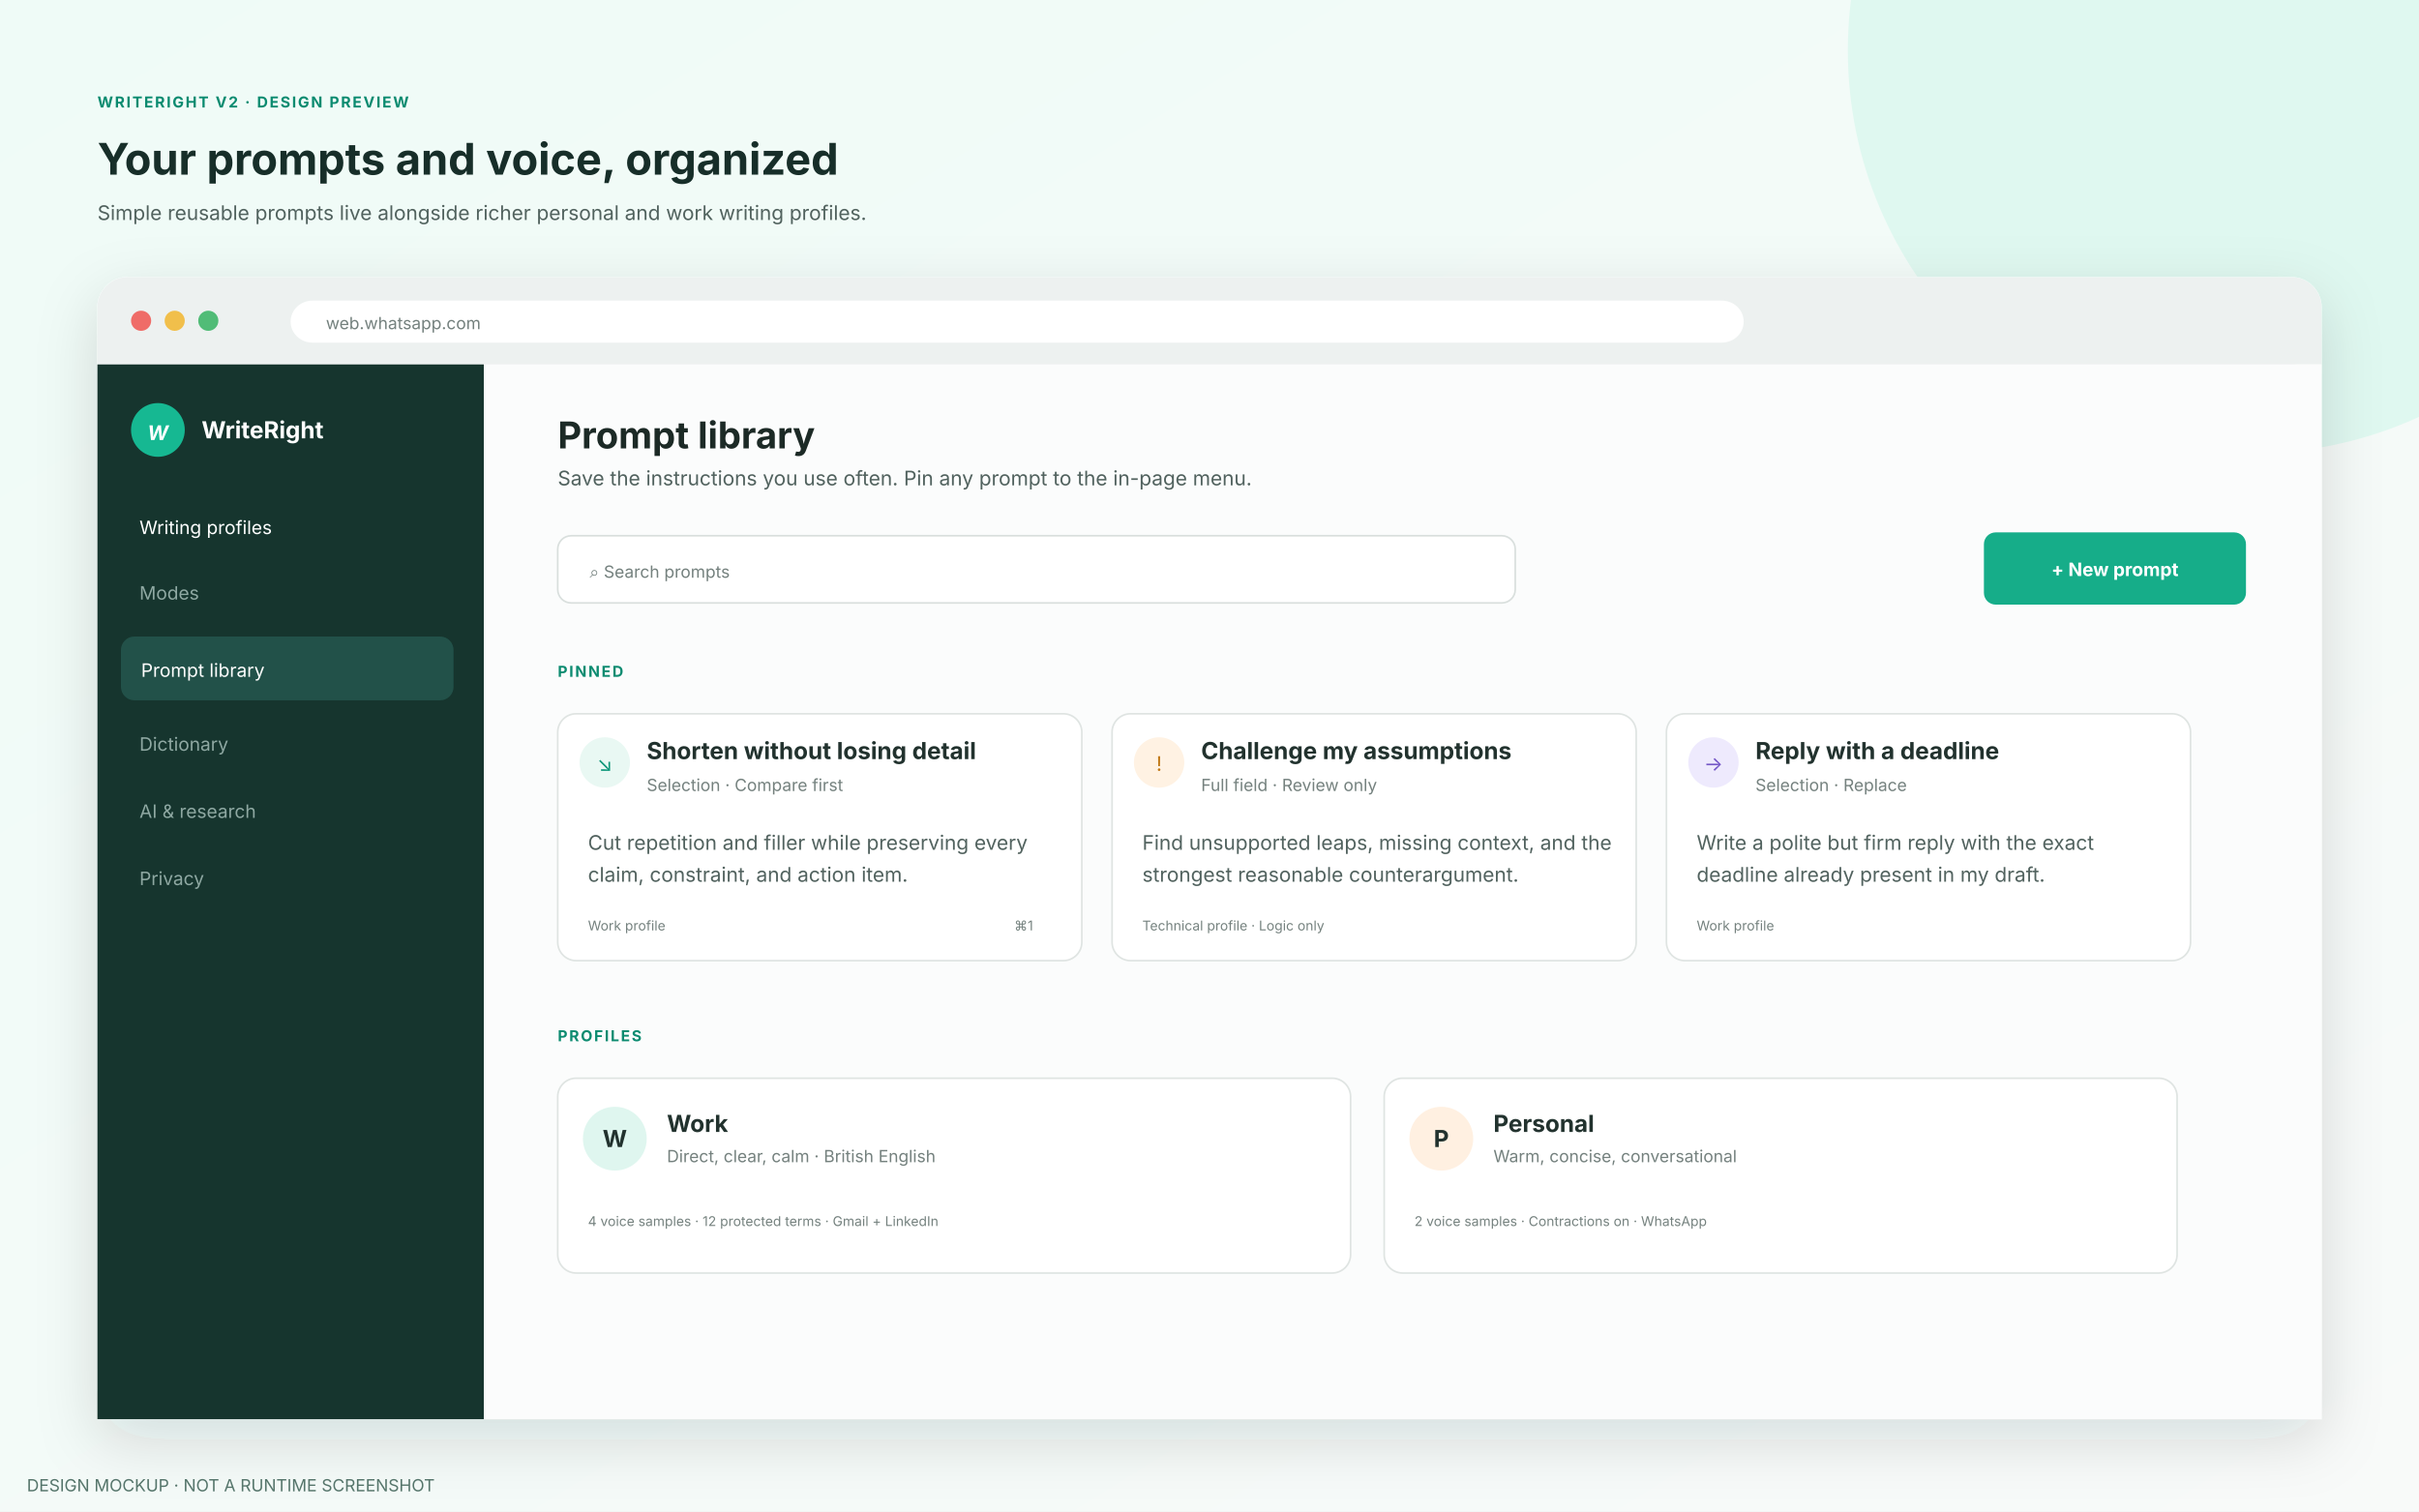
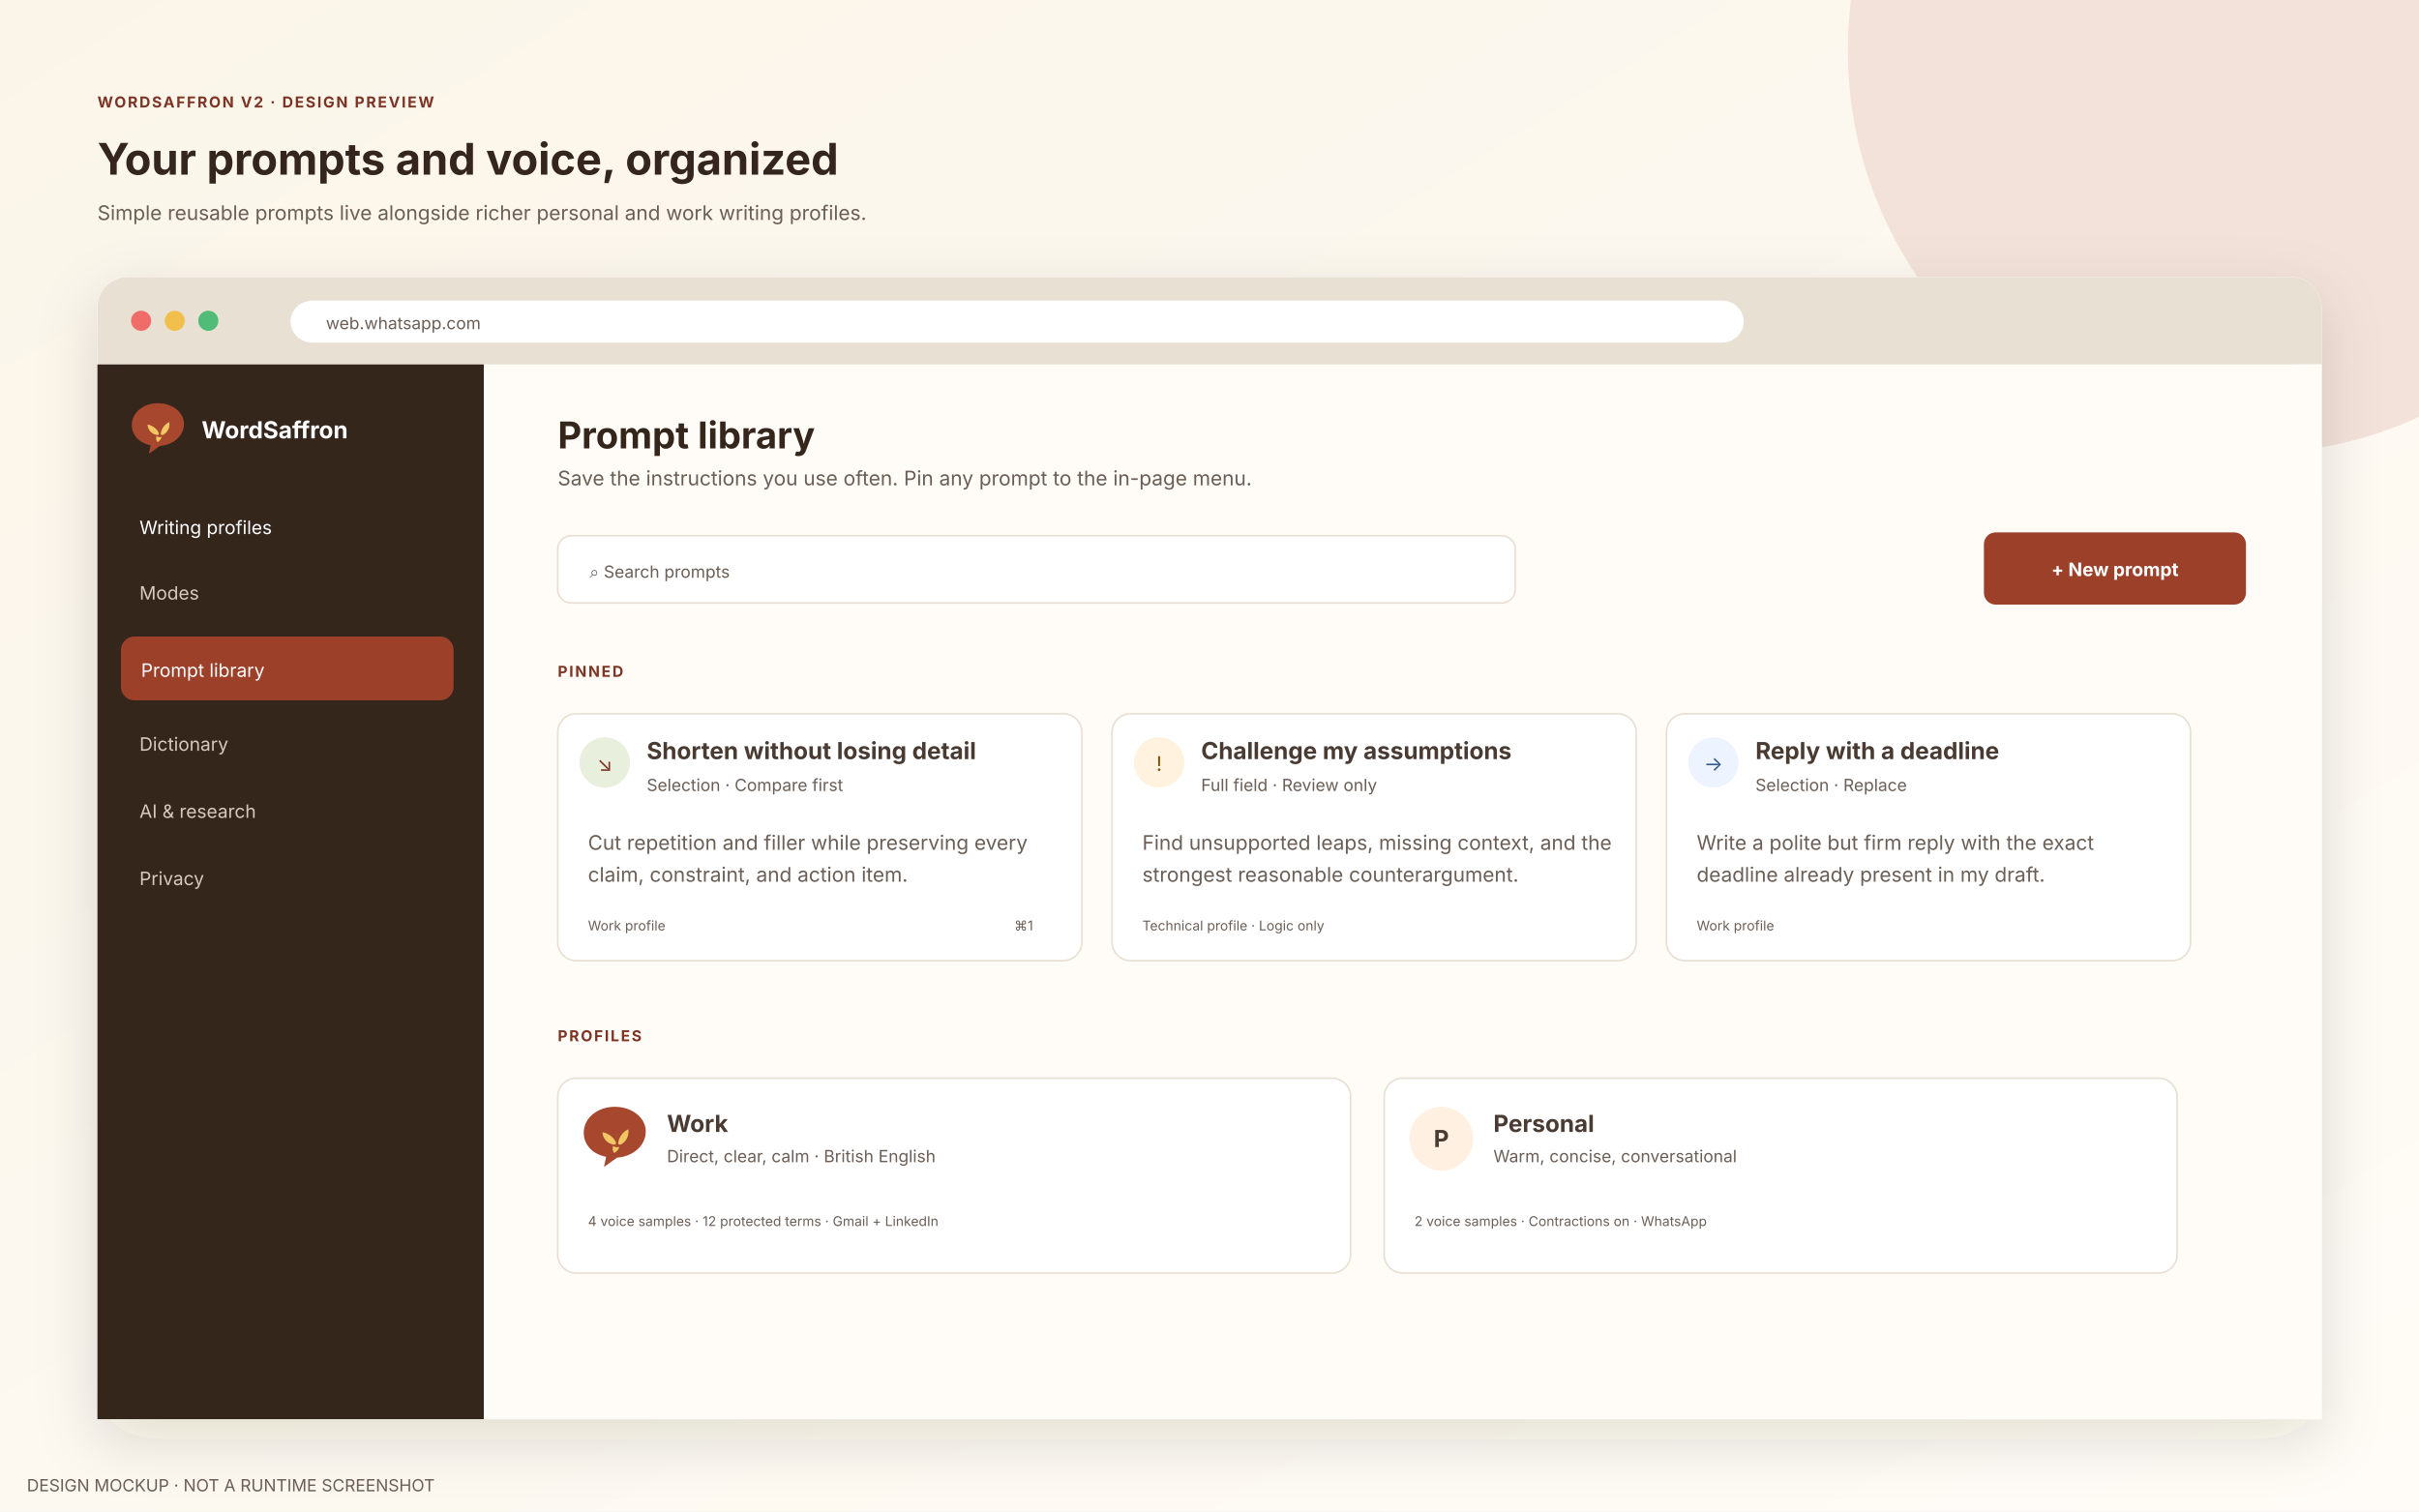
<svg xmlns="http://www.w3.org/2000/svg" width="1440" height="900" viewBox="0 0 1440 900">
  <defs>
    <filter id="sh" x="-30%" y="-30%" width="160%" height="180%">
-       <feDropShadow dx="0" dy="12" stdDeviation="18" flood-color="#102c26" flood-opacity=".14" />
+       <feDropShadow dx="0" dy="12" stdDeviation="18" flood-color="#35251F" flood-opacity=".14" />
    </filter>
    <linearGradient id="bg" x1="0" y1="0" x2="1" y2="1">
-       <stop stop-color="#effbf7" />
-       <stop offset="1" stop-color="#f8faf9" />
+       <stop stop-color="#FBF5E9" />
+       <stop offset="1" stop-color="#FFFCF7" />
    </linearGradient>
  </defs>
-   <style>text{font-family:Inter,Arial,sans-serif}.title{font-size:26px;font-weight:700;fill:#172e29}.h1{font-size:22px;font-weight:700;fill:#1d2926}.h2{font-size:14px;font-weight:700;fill:#22332f}.body{font-size:12px;fill:#51625e}.small{font-size:10px;fill:#74817e}.tiny{font-size:8px;fill:#74817e}.green{fill:#0ca784}.white{fill:#fff}.label{font-size:9px;font-weight:700;letter-spacing:1px;fill:#0b8b70}.button{font-size:11px;font-weight:700}.mode{font-size:12px;font-weight:700;fill:#243430}</style>
+   <style>text{font-family:Inter,Arial,sans-serif}.title{font-size:26px;font-weight:700;fill:#35251F}.h1{font-size:22px;font-weight:700;fill:#35251F}.h2{font-size:14px;font-weight:700;fill:#493A33}.body{font-size:12px;fill:#6B5E56}.small{font-size:10px;fill:#6B5E56}.tiny{font-size:8px;fill:#6B5E56}.green{fill:#9C412B}.white{fill:#fff}.label{font-size:9px;font-weight:700;letter-spacing:1px;fill:#7D3424}.button{font-size:11px;font-weight:700}.mode{font-size:12px;font-weight:700;fill:#493A33}</style>
  <rect width="1440" height="900" fill="url(#bg)" />
-   <circle cx="1340" cy="30" r="240" fill="#dff8f0" />
-   <text x="58" y="64" class="label">WRITERIGHT V2 · DESIGN PREVIEW</text>
+   <circle cx="1340" cy="30" r="240" fill="#F3E2D9" />
+   <text x="58" y="64" class="label">WORDSAFFRON V2 · DESIGN PREVIEW</text>
  <text x="58" y="104" class="title">Your prompts and voice, organized</text>
  <text x="58" y="131" class="body">Simple reusable prompts live alongside richer personal and work writing profiles.</text>
  <g filter="url(#sh)">
    <rect x="58" y="165" width="1324" height="680" rx="18" fill="#fff" />
-     <rect x="58" y="165" width="1324" height="52" rx="18" fill="#edf1f0" />
-     <rect x="58" y="199" width="1324" height="18" fill="#edf1f0" />
+     <rect x="58" y="165" width="1324" height="52" rx="18" fill="#E9E0D4" />
+     <rect x="58" y="199" width="1324" height="18" fill="#E9E0D4" />
    <circle cx="84" cy="191" r="6" fill="#ef6c67" />
    <circle cx="104" cy="191" r="6" fill="#f1bf4b" />
    <circle cx="124" cy="191" r="6" fill="#51bc77" />
    <rect x="173" y="179" width="865" height="25" rx="13" fill="#fff" />
    <text x="194" y="196" class="small">web.whatsapp.com</text>
-     <rect x="58" y="217" width="230" height="628" fill="#14352e" />
-     <circle cx="94" cy="256" r="16" fill="#12b892" />
-     <text x="94" y="262" text-anchor="middle" font-family="Georgia" font-style="italic" font-weight="700" fill="#fff">W</text>
-     <text x="120" y="261" font-size="14" font-weight="700" fill="#fff">WriteRight</text>
+     <rect x="58" y="217" width="230" height="628" fill="#35251F" />
+     <g transform="translate(74.0 236.0) scale(0.0781)">
+       <path fill="#A7472D" d="M256 52c-111 0-199 72-199 166 0 78 57 138 144 155l-14 65 84-60c103-7 184-78 184-168 0-88-88-158-199-158Z" />
+       <path fill="#F0C764" d="M239 292c-32-7-60-37-62-77 38 6 72 33 85 62 7 15-7 23-23 15Z" />
+       <path fill="#F0C764" d="M278 284c5-37 28-71 65-88 6 39-10 72-39 93-13 9-28 7-26-5Z" />
+       <path fill="#F0C764" d="M245 303c10 7 25 11 40 6-4 17-16 31-33 40-9-13-12-30-7-46Z" />
+     </g>
+     <text x="120" y="261" font-size="14" font-weight="700" fill="#fff" font-family="Georgia, 'DejaVu Serif', 'Times New Roman', serif">WordSaffron</text>
    <text x="83" y="318" font-size="11" fill="#fff">Writing profiles</text>
-     <text x="83" y="357" font-size="11" fill="#8fa8a2">Modes</text>
-     <rect x="72" y="379" width="198" height="38" rx="8" fill="#235148" />
+     <text x="83" y="357" font-size="11" fill="#D8CABB">Modes</text>
+     <rect x="72" y="379" width="198" height="38" rx="8" fill="#9C412B" />
    <text x="84" y="403" font-size="11" fill="#fff">Prompt library</text>
-     <text x="83" y="447" font-size="11" fill="#8fa8a2">Dictionary</text>
-     <text x="83" y="487" font-size="11" fill="#8fa8a2">AI &amp; research</text>
-     <text x="83" y="527" font-size="11" fill="#8fa8a2">Privacy</text>
-     <rect x="288" y="217" width="1094" height="628" fill="#fbfcfc" />
+     <text x="83" y="447" font-size="11" fill="#D8CABB">Dictionary</text>
+     <text x="83" y="487" font-size="11" fill="#D8CABB">AI &amp; research</text>
+     <text x="83" y="527" font-size="11" fill="#D8CABB">Privacy</text>
+     <rect x="288" y="217" width="1094" height="628" fill="#FFFCF7" />
    <text x="332" y="267" class="h1">Prompt library</text>
    <text x="332" y="289" class="body">Save the instructions you use often. Pin any prompt to the in-page menu.</text>
-     <rect x="332" y="319" width="570" height="40" rx="8" fill="#fff" stroke="#d9dfdd" />
+     <rect x="332" y="319" width="570" height="40" rx="8" fill="#fff" stroke="#E9E0D4" />
    <text x="351" y="344" class="small">⌕  Search prompts</text>
-     <rect x="1181" y="317" width="156" height="43" rx="7" fill="#12ad89" />
+     <rect x="1181" y="317" width="156" height="43" rx="7" fill="#9C412B" />
    <text x="1259" y="343" text-anchor="middle" class="button white">+ New prompt</text>
    <text x="332" y="403" class="label">PINNED</text>
    <g transform="translate(332 425)">
-       <rect width="312" height="147" rx="11" fill="#fff" stroke="#dfe4e2" />
-       <circle cx="28" cy="29" r="15" fill="#e9f8f3" />
-       <text x="28" y="34" text-anchor="middle" fill="#0a9578">↘</text>
+       <rect width="312" height="147" rx="11" fill="#fff" stroke="#E9E0D4" />
+       <circle cx="28" cy="29" r="15" fill="#E8EFDC" />
+       <text x="28" y="34" text-anchor="middle" fill="#7D3424">↘</text>
      <text x="53" y="27" class="h2">Shorten without losing detail</text>
      <text x="53" y="46" class="small">Selection · Compare first</text>
      <text x="18" y="81" class="body">Cut repetition and filler while preserving every</text>
      <text x="18" y="100" class="body">claim, constraint, and action item.</text>
      <text x="18" y="129" class="tiny">Work profile</text>
      <text x="283" y="129" text-anchor="end" class="tiny">⌘1</text>
    </g>
    <g transform="translate(662 425)">
-       <rect width="312" height="147" rx="11" fill="#fff" stroke="#dfe4e2" />
-       <circle cx="28" cy="29" r="15" fill="#fff2e3" />
-       <text x="28" y="34" text-anchor="middle" fill="#c07816">!</text>
+       <rect width="312" height="147" rx="11" fill="#fff" stroke="#E9E0D4" />
+       <circle cx="28" cy="29" r="15" fill="#FFF2DF" />
+       <text x="28" y="34" text-anchor="middle" fill="#805200">!</text>
      <text x="53" y="27" class="h2">Challenge my assumptions</text>
      <text x="53" y="46" class="small">Full field · Review only</text>
      <text x="18" y="81" class="body">Find unsupported leaps, missing context, and the</text>
      <text x="18" y="100" class="body">strongest reasonable counterargument.</text>
      <text x="18" y="129" class="tiny">Technical profile · Logic only</text>
    </g>
    <g transform="translate(992 425)">
-       <rect width="312" height="147" rx="11" fill="#fff" stroke="#dfe4e2" />
-       <circle cx="28" cy="29" r="15" fill="#eeeafd" />
-       <text x="28" y="34" text-anchor="middle" fill="#7558c7">→</text>
+       <rect width="312" height="147" rx="11" fill="#fff" stroke="#E9E0D4" />
+       <circle cx="28" cy="29" r="15" fill="#EEF4FF" />
+       <text x="28" y="34" text-anchor="middle" fill="#315B8A">→</text>
      <text x="53" y="27" class="h2">Reply with a deadline</text>
      <text x="53" y="46" class="small">Selection · Replace</text>
      <text x="18" y="81" class="body">Write a polite but firm reply with the exact</text>
      <text x="18" y="100" class="body">deadline already present in my draft.</text>
      <text x="18" y="129" class="tiny">Work profile</text>
    </g>
    <text x="332" y="620" class="label">PROFILES</text>
    <g transform="translate(332 642)">
-       <rect width="472" height="116" rx="11" fill="#fff" stroke="#dfe4e2" />
-       <circle cx="34" cy="36" r="19" fill="#dff6ef" />
-       <text x="34" y="41" text-anchor="middle" class="h2">W</text>
+       <rect width="472" height="116" rx="11" fill="#fff" stroke="#E9E0D4" />
+       <g transform="translate(10.2 12.2) scale(0.0928)">
+         <path fill="#A7472D" d="M256 52c-111 0-199 72-199 166 0 78 57 138 144 155l-14 65 84-60c103-7 184-78 184-168 0-88-88-158-199-158Z" />
+         <path fill="#F0C764" d="M239 292c-32-7-60-37-62-77 38 6 72 33 85 62 7 15-7 23-23 15Z" />
+         <path fill="#F0C764" d="M278 284c5-37 28-71 65-88 6 39-10 72-39 93-13 9-28 7-26-5Z" />
+         <path fill="#F0C764" d="M245 303c10 7 25 11 40 6-4 17-16 31-33 40-9-13-12-30-7-46Z" />
+       </g>
      <text x="65" y="32" class="h2">Work</text>
      <text x="65" y="50" class="small">Direct, clear, calm · British English</text>
      <text x="18" y="88" class="tiny">4 voice samples · 12 protected terms · Gmail + LinkedIn</text>
    </g>
    <g transform="translate(824 642)">
-       <rect width="472" height="116" rx="11" fill="#fff" stroke="#dfe4e2" />
+       <rect width="472" height="116" rx="11" fill="#fff" stroke="#E9E0D4" />
      <circle cx="34" cy="36" r="19" fill="#fff0e1" />
      <text x="34" y="41" text-anchor="middle" class="h2">P</text>
      <text x="65" y="32" class="h2">Personal</text>
      <text x="65" y="50" class="small">Warm, concise, conversational</text>
      <text x="18" y="88" class="tiny">2 voice samples · Contractions on · WhatsApp</text>
    </g>
  </g>
-   <text x="16" y="888" font-family="Arial" font-size="10" fill="#55756b">DESIGN MOCKUP · NOT A RUNTIME SCREENSHOT</text>
+   <text x="16" y="888" font-family="Arial" font-size="10" fill="#6B5E56">DESIGN MOCKUP · NOT A RUNTIME SCREENSHOT</text>
</svg>
